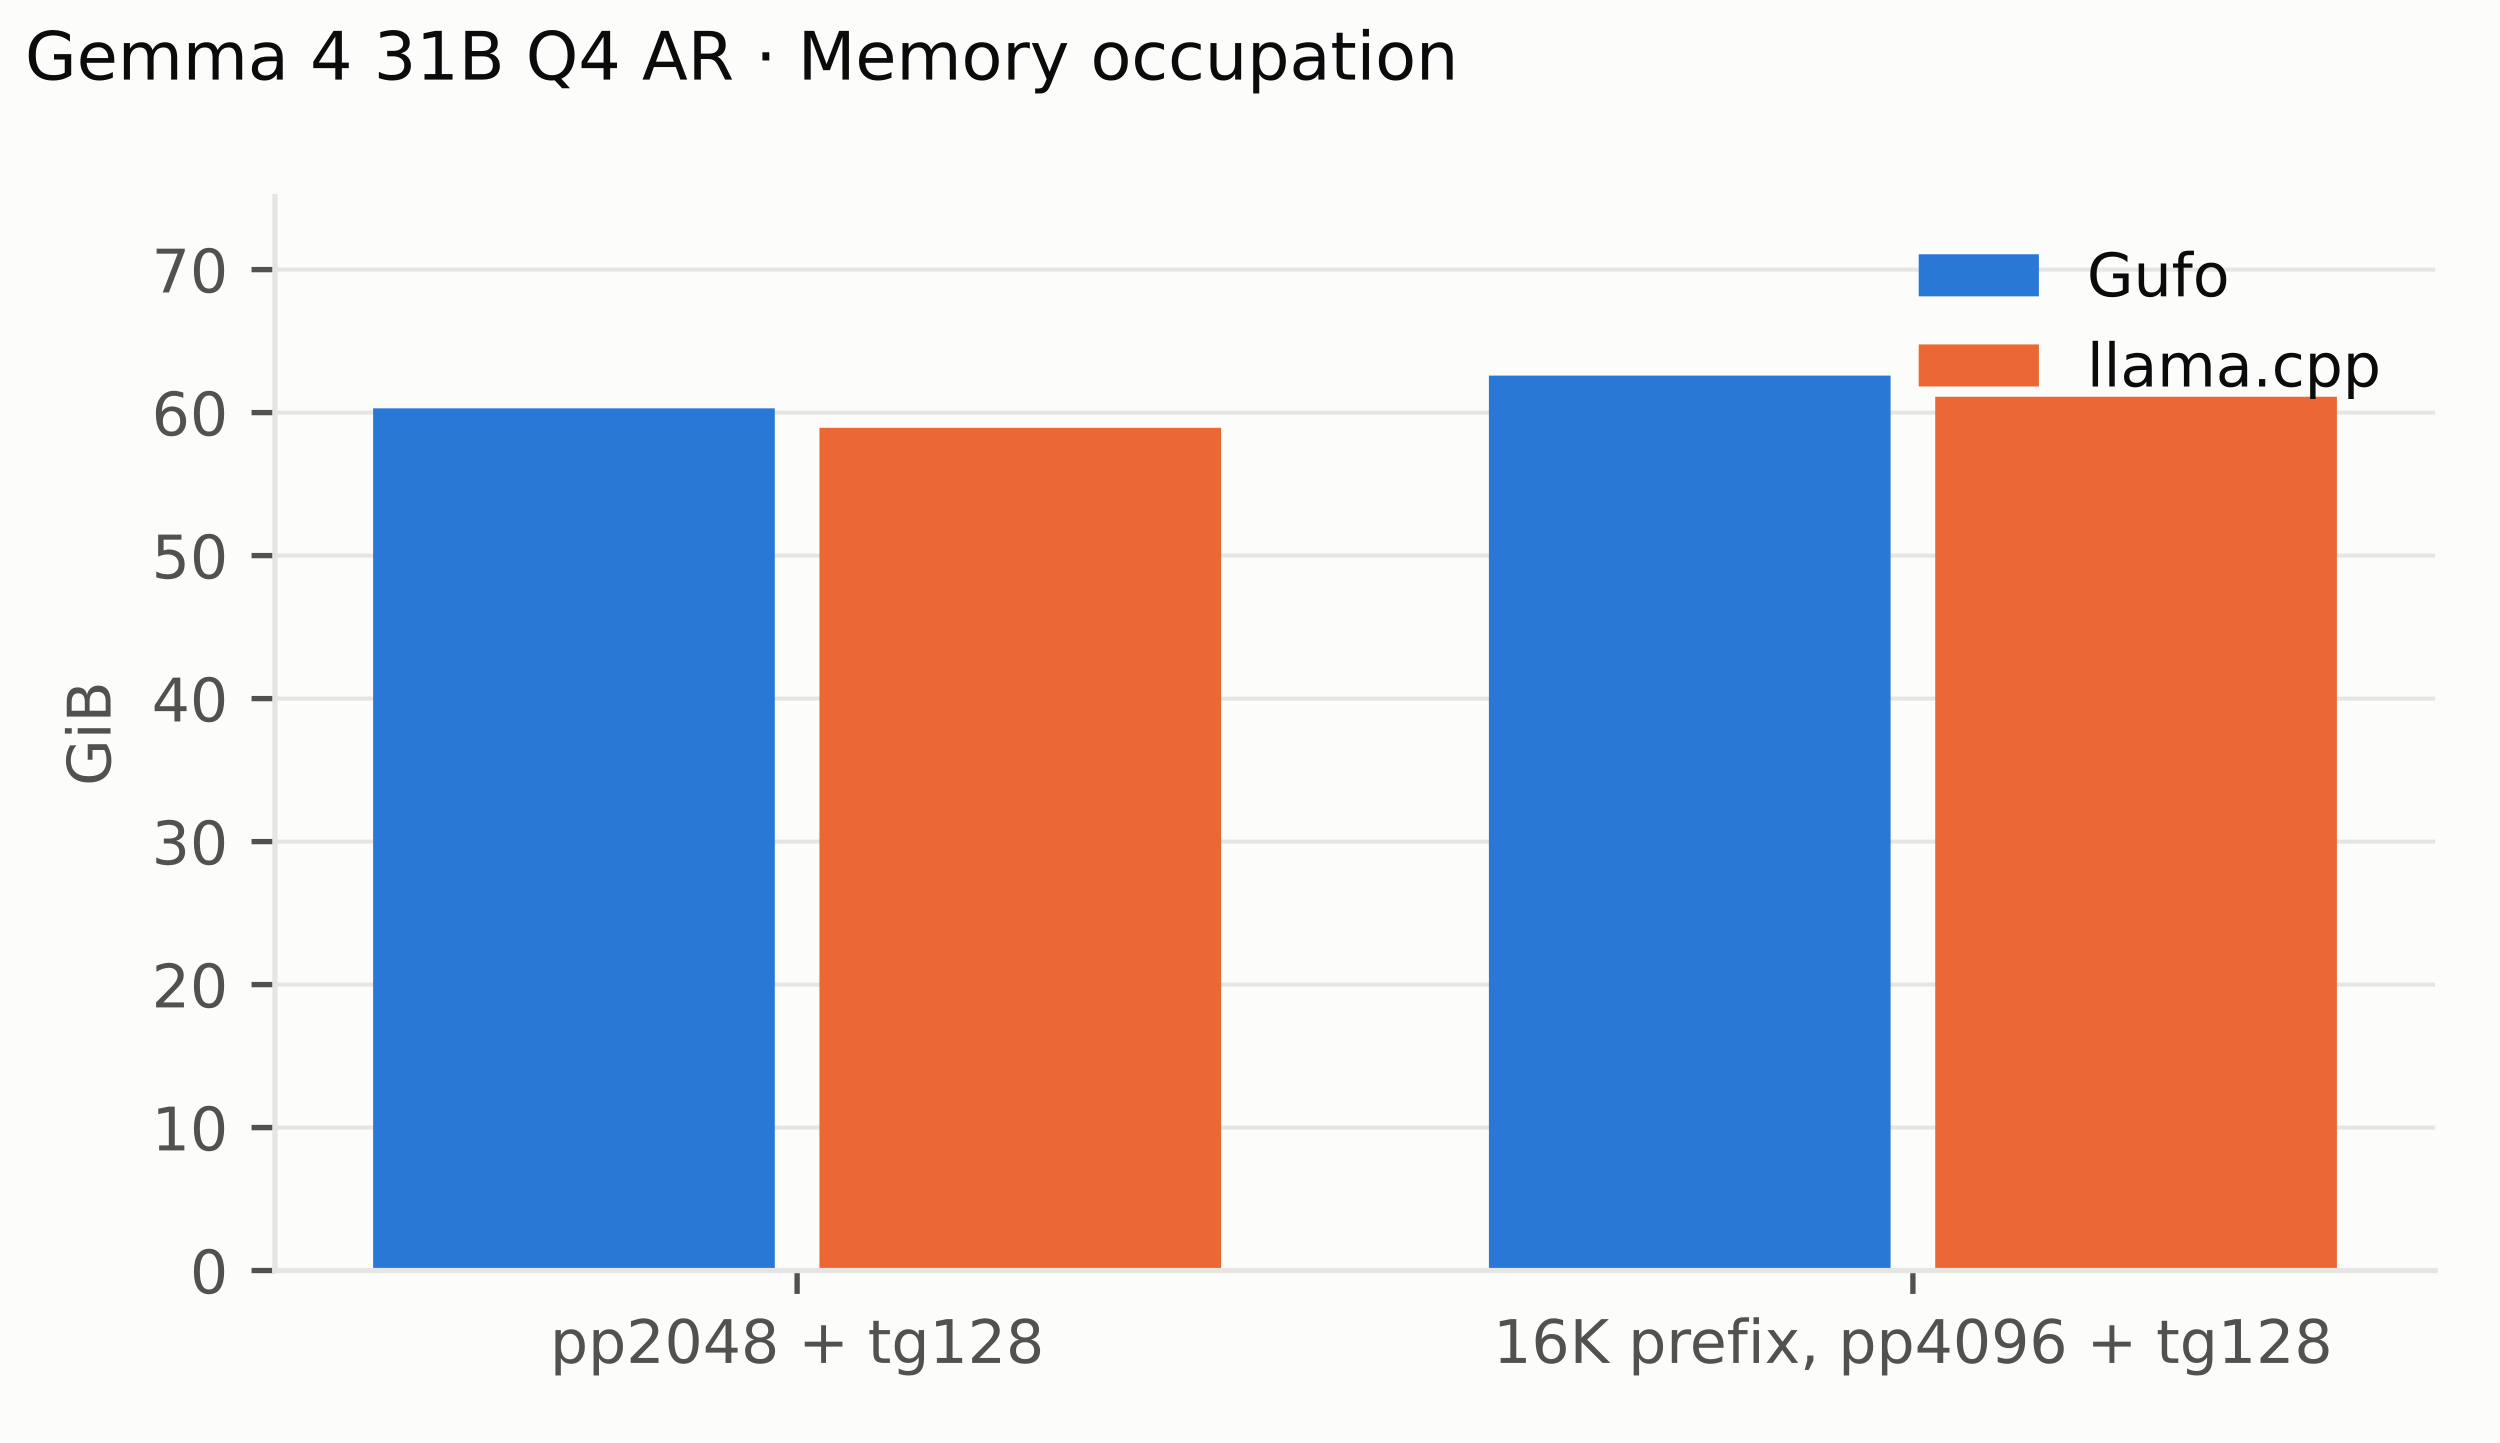
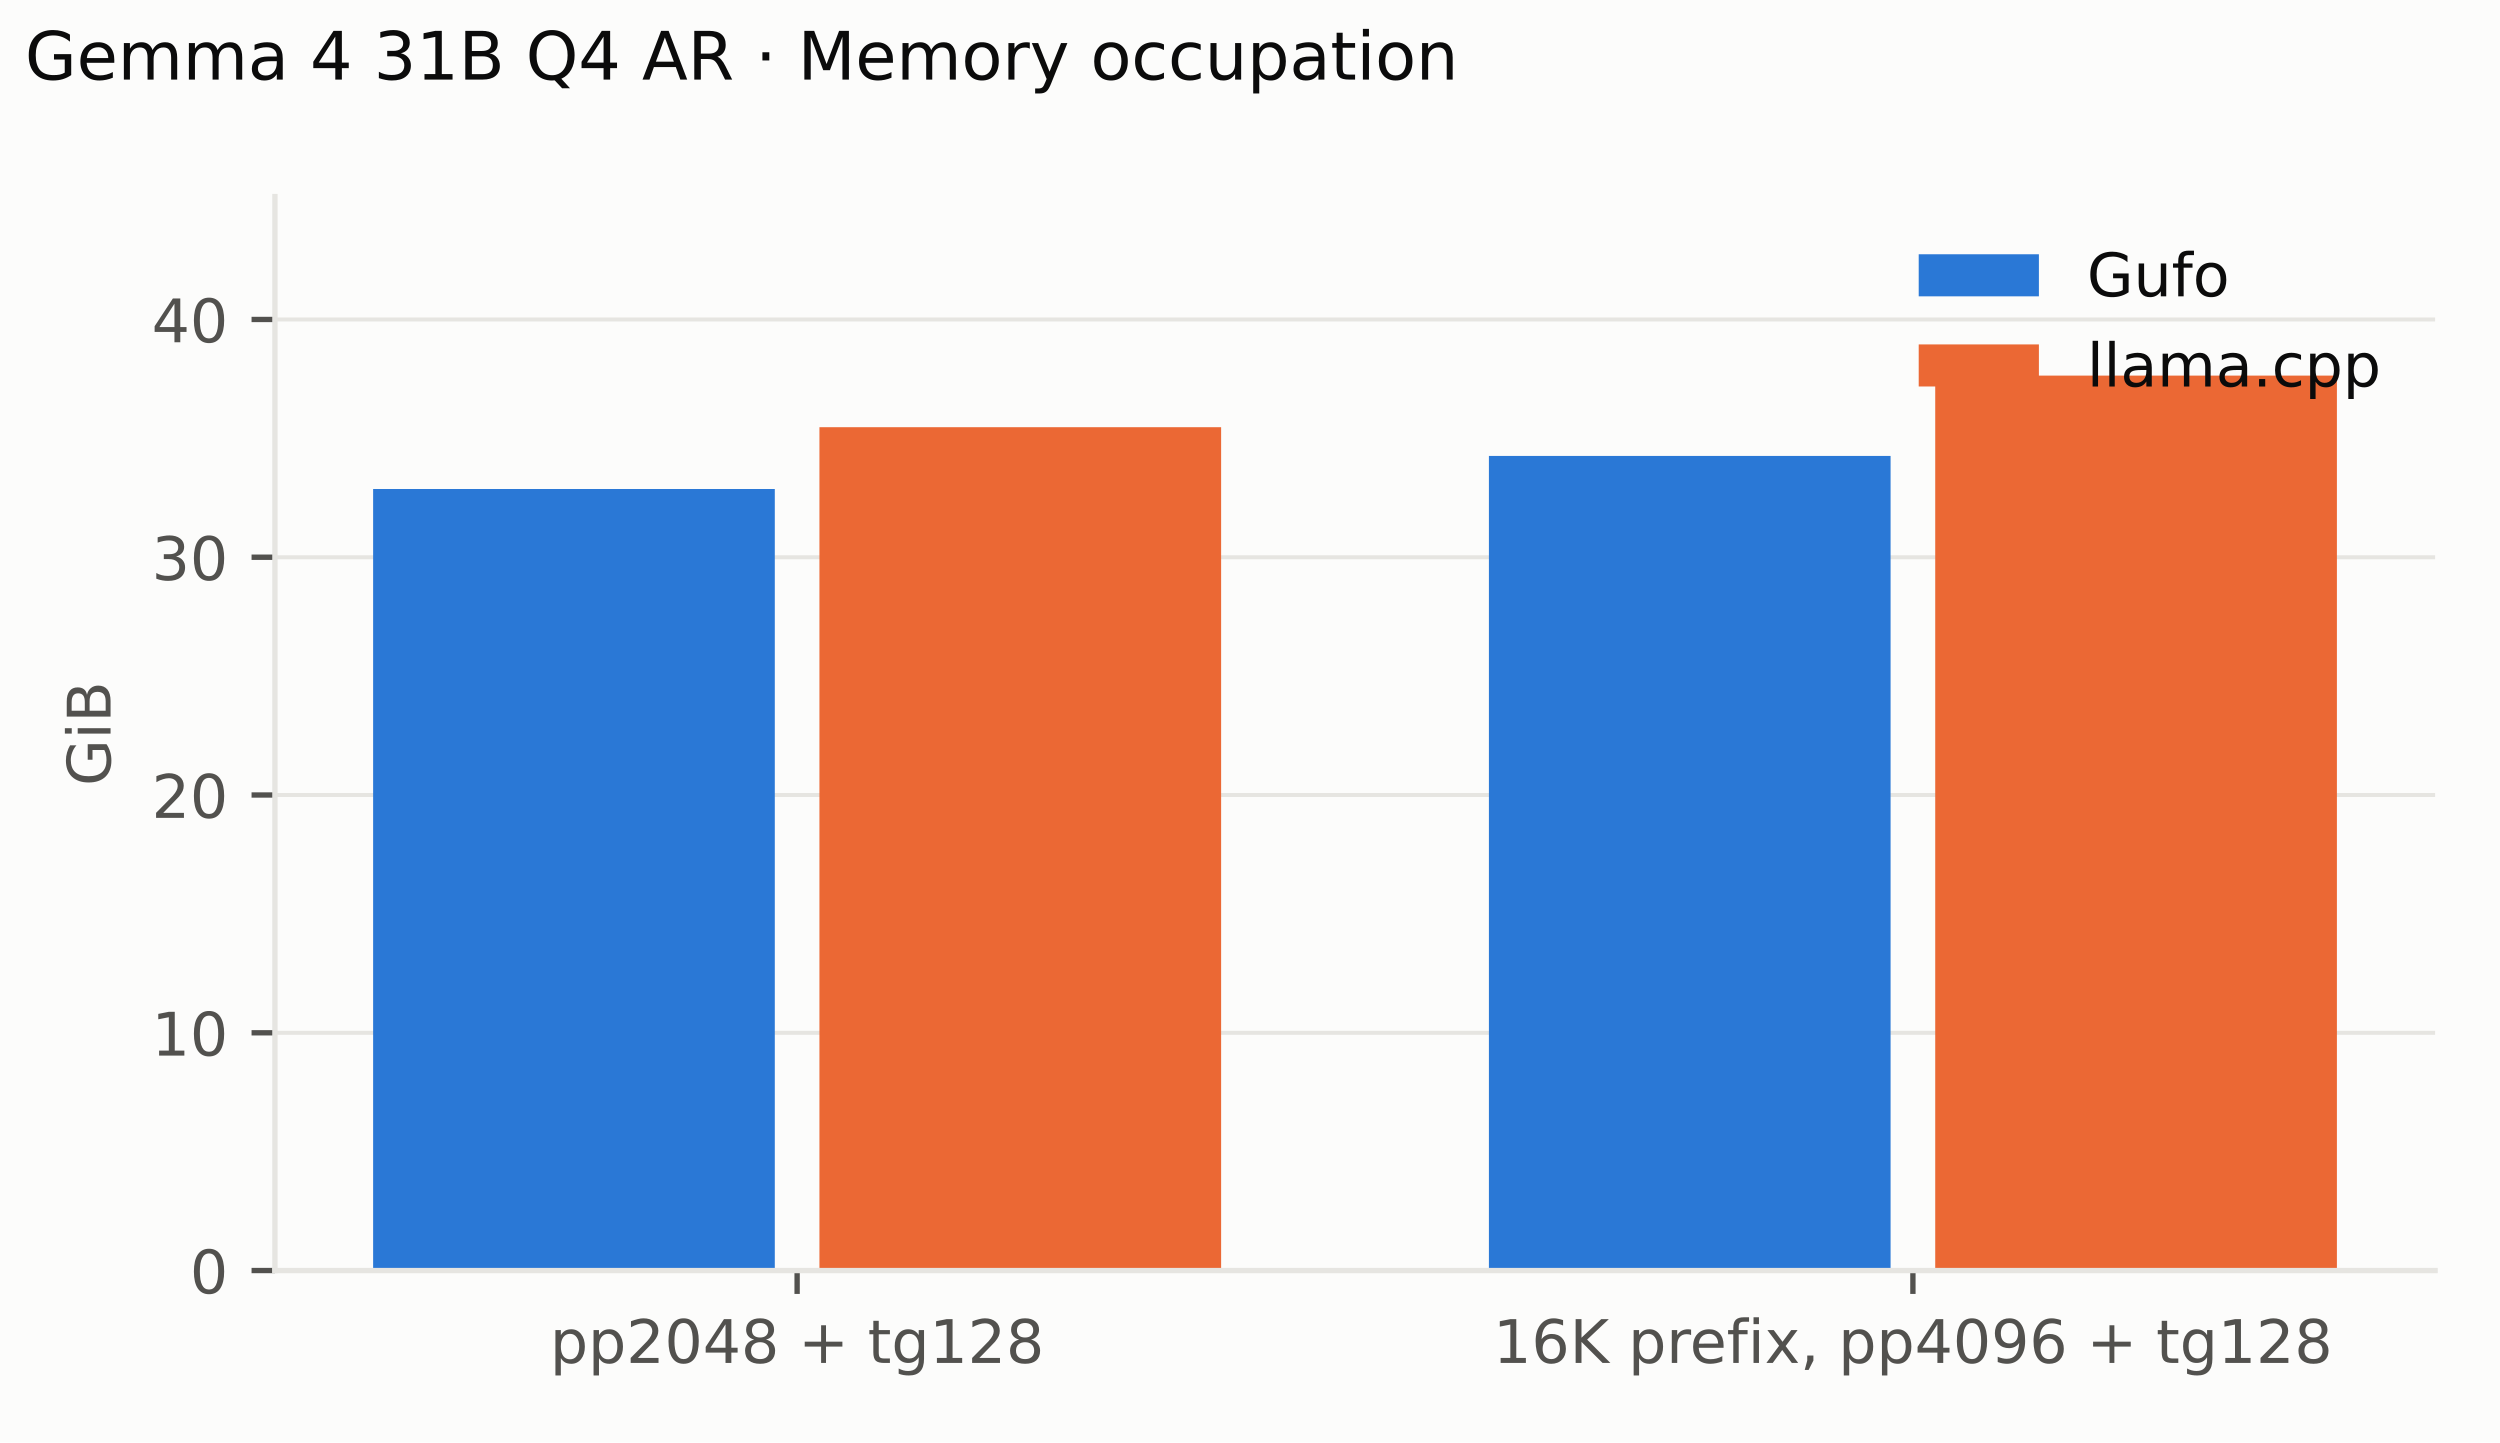
<svg xmlns="http://www.w3.org/2000/svg" xmlns:xlink="http://www.w3.org/1999/xlink" width="374.4pt" height="216pt" viewBox="0 0 374.4 216" version="1.1">
  <defs>
    <style type="text/css">*{stroke-linejoin: round; stroke-linecap: butt}</style>
  </defs>
  <g id="figure_1">
    <g id="patch_1">
      <path d="M 0 216 L 374.4 216 L 374.4 0 L 0 0 z " style="fill: #fcfcfb" />
    </g>
    <g id="axes_1">
      <g id="patch_2">
        <path d="M 41.173 190.279 L 364.68 190.279 L 364.68 29.441 L 41.173 29.441 z " style="fill: #fcfcfb" />
      </g>
      <g id="matplotlib.axis_1">
        <g id="xtick_1">
          <g id="line2d_1">
            <defs>
              <path id="m1ebf051f68" d="M 0 0 L 0 3.5 " style="stroke: #52514e; stroke-width: 0.8" />
            </defs>
            <g>
              <use xlink:href="#m1ebf051f68" x="119.376" y="190.279" style="fill: #52514e; stroke: #52514e; stroke-width: 0.8" />
            </g>
          </g>
          <g id="text_1">
            <text style="font-size: 9px; font-family: 'DejaVu Sans', 'Bitstream Vera Sans', 'Computer Modern Sans Serif', 'Lucida Grande', 'Verdana', 'Geneva', 'Lucid', 'Arial', 'Helvetica', 'Avant Garde', sans-serif; text-anchor: middle; fill: #52514e" x="119.376" y="204.117" transform="rotate(-0 119.3763 204.1172)">pp2048 + tg128</text>
          </g>
        </g>
        <g id="xtick_2">
          <g id="line2d_2">
            <g>
              <use xlink:href="#m1ebf051f68" x="286.477" y="190.279" style="fill: #52514e; stroke: #52514e; stroke-width: 0.8" />
            </g>
          </g>
          <g id="text_2">
            <text style="font-size: 9px; font-family: 'DejaVu Sans', 'Bitstream Vera Sans', 'Computer Modern Sans Serif', 'Lucida Grande', 'Verdana', 'Geneva', 'Lucid', 'Arial', 'Helvetica', 'Avant Garde', sans-serif; text-anchor: middle; fill: #52514e" x="286.477" y="204.118" transform="rotate(-0 286.4769 204.1179)">16K prefix, pp4096 + tg128</text>
          </g>
        </g>
      </g>
      <g id="matplotlib.axis_2">
        <g id="ytick_1">
          <g id="line2d_3">
            <path d="M 41.173 190.279 L 364.68 190.279 " clip-path="url(#pd96fb9d682)" style="fill: none; stroke: #e6e5e1; stroke-width: 0.6; stroke-linecap: square" />
          </g>
          <g id="line2d_4">
            <defs>
              <path id="m680e5b1e24" d="M 0 0 L -3.5 0 " style="stroke: #52514e; stroke-width: 0.8" />
            </defs>
            <g>
              <use xlink:href="#m680e5b1e24" x="41.173" y="190.279" style="fill: #52514e; stroke: #52514e; stroke-width: 0.8" />
            </g>
          </g>
          <g id="text_3">
            <text style="font-size: 9px; font-family: 'DejaVu Sans', 'Bitstream Vera Sans', 'Computer Modern Sans Serif', 'Lucida Grande', 'Verdana', 'Geneva', 'Lucid', 'Arial', 'Helvetica', 'Avant Garde', sans-serif; text-anchor: end; fill: #52514e" x="34.173" y="193.698" transform="rotate(-0 34.1732 193.6982)">0</text>
          </g>
        </g>
        <g id="ytick_2">
          <g id="line2d_5">
-             <path d="M 41.173 168.865 L 364.68 168.865 " clip-path="url(#pd96fb9d682)" style="fill: none; stroke: #e6e5e1; stroke-width: 0.6; stroke-linecap: square" />
+             <path d="M 41.173 154.67 L 364.68 154.67 " clip-path="url(#pd96fb9d682)" style="fill: none; stroke: #e6e5e1; stroke-width: 0.6; stroke-linecap: square" />
          </g>
          <g id="line2d_6">
            <g>
-               <use xlink:href="#m680e5b1e24" x="41.173" y="168.865" style="fill: #52514e; stroke: #52514e; stroke-width: 0.8" />
+               <use xlink:href="#m680e5b1e24" x="41.173" y="154.67" style="fill: #52514e; stroke: #52514e; stroke-width: 0.8" />
            </g>
          </g>
          <g id="text_4">
-             <text style="font-size: 9px; font-family: 'DejaVu Sans', 'Bitstream Vera Sans', 'Computer Modern Sans Serif', 'Lucida Grande', 'Verdana', 'Geneva', 'Lucid', 'Arial', 'Helvetica', 'Avant Garde', sans-serif; text-anchor: end; fill: #52514e" x="34.173" y="172.284" transform="rotate(-0 34.1732 172.2839)">10</text>
+             <text style="font-size: 9px; font-family: 'DejaVu Sans', 'Bitstream Vera Sans', 'Computer Modern Sans Serif', 'Lucida Grande', 'Verdana', 'Geneva', 'Lucid', 'Arial', 'Helvetica', 'Avant Garde', sans-serif; text-anchor: end; fill: #52514e" x="34.173" y="158.089" transform="rotate(-0 34.1732 158.0893)">10</text>
          </g>
        </g>
        <g id="ytick_3">
          <g id="line2d_7">
-             <path d="M 41.173 147.451 L 364.68 147.451 " clip-path="url(#pd96fb9d682)" style="fill: none; stroke: #e6e5e1; stroke-width: 0.6; stroke-linecap: square" />
+             <path d="M 41.173 119.061 L 364.68 119.061 " clip-path="url(#pd96fb9d682)" style="fill: none; stroke: #e6e5e1; stroke-width: 0.6; stroke-linecap: square" />
          </g>
          <g id="line2d_8">
            <g>
-               <use xlink:href="#m680e5b1e24" x="41.173" y="147.451" style="fill: #52514e; stroke: #52514e; stroke-width: 0.8" />
+               <use xlink:href="#m680e5b1e24" x="41.173" y="119.061" style="fill: #52514e; stroke: #52514e; stroke-width: 0.8" />
            </g>
          </g>
          <g id="text_5">
-             <text style="font-size: 9px; font-family: 'DejaVu Sans', 'Bitstream Vera Sans', 'Computer Modern Sans Serif', 'Lucida Grande', 'Verdana', 'Geneva', 'Lucid', 'Arial', 'Helvetica', 'Avant Garde', sans-serif; text-anchor: end; fill: #52514e" x="34.173" y="150.87" transform="rotate(-0 34.1732 150.8696)">20</text>
+             <text style="font-size: 9px; font-family: 'DejaVu Sans', 'Bitstream Vera Sans', 'Computer Modern Sans Serif', 'Lucida Grande', 'Verdana', 'Geneva', 'Lucid', 'Arial', 'Helvetica', 'Avant Garde', sans-serif; text-anchor: end; fill: #52514e" x="34.173" y="122.48" transform="rotate(-0 34.1732 122.4803)">20</text>
          </g>
        </g>
        <g id="ytick_4">
          <g id="line2d_9">
-             <path d="M 41.173 126.036 L 364.68 126.036 " clip-path="url(#pd96fb9d682)" style="fill: none; stroke: #e6e5e1; stroke-width: 0.6; stroke-linecap: square" />
+             <path d="M 41.173 83.452 L 364.68 83.452 " clip-path="url(#pd96fb9d682)" style="fill: none; stroke: #e6e5e1; stroke-width: 0.6; stroke-linecap: square" />
          </g>
          <g id="line2d_10">
            <g>
-               <use xlink:href="#m680e5b1e24" x="41.173" y="126.036" style="fill: #52514e; stroke: #52514e; stroke-width: 0.8" />
+               <use xlink:href="#m680e5b1e24" x="41.173" y="83.452" style="fill: #52514e; stroke: #52514e; stroke-width: 0.8" />
            </g>
          </g>
          <g id="text_6">
-             <text style="font-size: 9px; font-family: 'DejaVu Sans', 'Bitstream Vera Sans', 'Computer Modern Sans Serif', 'Lucida Grande', 'Verdana', 'Geneva', 'Lucid', 'Arial', 'Helvetica', 'Avant Garde', sans-serif; text-anchor: end; fill: #52514e" x="34.173" y="129.455" transform="rotate(-0 34.1732 129.4553)">30</text>
+             <text style="font-size: 9px; font-family: 'DejaVu Sans', 'Bitstream Vera Sans', 'Computer Modern Sans Serif', 'Lucida Grande', 'Verdana', 'Geneva', 'Lucid', 'Arial', 'Helvetica', 'Avant Garde', sans-serif; text-anchor: end; fill: #52514e" x="34.173" y="86.871" transform="rotate(-0 34.1732 86.87139)">30</text>
          </g>
        </g>
        <g id="ytick_5">
          <g id="line2d_11">
-             <path d="M 41.173 104.622 L 364.68 104.622 " clip-path="url(#pd96fb9d682)" style="fill: none; stroke: #e6e5e1; stroke-width: 0.6; stroke-linecap: square" />
+             <path d="M 41.173 47.843 L 364.68 47.843 " clip-path="url(#pd96fb9d682)" style="fill: none; stroke: #e6e5e1; stroke-width: 0.6; stroke-linecap: square" />
          </g>
          <g id="line2d_12">
            <g>
-               <use xlink:href="#m680e5b1e24" x="41.173" y="104.622" style="fill: #52514e; stroke: #52514e; stroke-width: 0.8" />
+               <use xlink:href="#m680e5b1e24" x="41.173" y="47.843" style="fill: #52514e; stroke: #52514e; stroke-width: 0.8" />
            </g>
          </g>
          <g id="text_7">
-             <text style="font-size: 9px; font-family: 'DejaVu Sans', 'Bitstream Vera Sans', 'Computer Modern Sans Serif', 'Lucida Grande', 'Verdana', 'Geneva', 'Lucid', 'Arial', 'Helvetica', 'Avant Garde', sans-serif; text-anchor: end; fill: #52514e" x="34.173" y="108.041" transform="rotate(-0 34.1732 108.041)">40</text>
+             <text style="font-size: 9px; font-family: 'DejaVu Sans', 'Bitstream Vera Sans', 'Computer Modern Sans Serif', 'Lucida Grande', 'Verdana', 'Geneva', 'Lucid', 'Arial', 'Helvetica', 'Avant Garde', sans-serif; text-anchor: end; fill: #52514e" x="34.173" y="51.262" transform="rotate(-0 34.1732 51.26243)">40</text>
          </g>
        </g>
-         <g id="ytick_6">
-           <g id="line2d_13">
-             <path d="M 41.173 83.208 L 364.68 83.208 " clip-path="url(#pd96fb9d682)" style="fill: none; stroke: #e6e5e1; stroke-width: 0.6; stroke-linecap: square" />
-           </g>
-           <g id="line2d_14">
-             <g>
-               <use xlink:href="#m680e5b1e24" x="41.173" y="83.208" style="fill: #52514e; stroke: #52514e; stroke-width: 0.8" />
-             </g>
-           </g>
-           <g id="text_8">
-             <text style="font-size: 9px; font-family: 'DejaVu Sans', 'Bitstream Vera Sans', 'Computer Modern Sans Serif', 'Lucida Grande', 'Verdana', 'Geneva', 'Lucid', 'Arial', 'Helvetica', 'Avant Garde', sans-serif; text-anchor: end; fill: #52514e" x="34.173" y="86.627" transform="rotate(-0 34.1732 86.62675)">50</text>
-           </g>
-         </g>
-         <g id="ytick_7">
-           <g id="line2d_15">
-             <path d="M 41.173 61.794 L 364.68 61.794 " clip-path="url(#pd96fb9d682)" style="fill: none; stroke: #e6e5e1; stroke-width: 0.6; stroke-linecap: square" />
-           </g>
-           <g id="line2d_16">
-             <g>
-               <use xlink:href="#m680e5b1e24" x="41.173" y="61.794" style="fill: #52514e; stroke: #52514e; stroke-width: 0.8" />
-             </g>
-           </g>
-           <g id="text_9">
-             <text style="font-size: 9px; font-family: 'DejaVu Sans', 'Bitstream Vera Sans', 'Computer Modern Sans Serif', 'Lucida Grande', 'Verdana', 'Geneva', 'Lucid', 'Arial', 'Helvetica', 'Avant Garde', sans-serif; text-anchor: end; fill: #52514e" x="34.173" y="65.212" transform="rotate(-0 34.1732 65.21245)">60</text>
-           </g>
-         </g>
-         <g id="ytick_8">
-           <g id="line2d_17">
-             <path d="M 41.173 40.379 L 364.68 40.379 " clip-path="url(#pd96fb9d682)" style="fill: none; stroke: #e6e5e1; stroke-width: 0.6; stroke-linecap: square" />
-           </g>
-           <g id="line2d_18">
-             <g>
-               <use xlink:href="#m680e5b1e24" x="41.173" y="40.379" style="fill: #52514e; stroke: #52514e; stroke-width: 0.8" />
-             </g>
-           </g>
-           <g id="text_10">
-             <text style="font-size: 9px; font-family: 'DejaVu Sans', 'Bitstream Vera Sans', 'Computer Modern Sans Serif', 'Lucida Grande', 'Verdana', 'Geneva', 'Lucid', 'Arial', 'Helvetica', 'Avant Garde', sans-serif; text-anchor: end; fill: #52514e" x="34.173" y="43.798" transform="rotate(-0 34.1732 43.79815)">70</text>
-           </g>
-         </g>
-         <g id="text_11">
+         <g id="text_8">
          <text style="font-size: 9px; font-family: 'DejaVu Sans', 'Bitstream Vera Sans', 'Computer Modern Sans Serif', 'Lucida Grande', 'Verdana', 'Geneva', 'Lucid', 'Arial', 'Helvetica', 'Avant Garde', sans-serif; text-anchor: middle; fill: #52514e" x="16.559" y="109.86" transform="rotate(-90 16.55859 109.86)">GiB</text>
        </g>
      </g>
      <g id="patch_3">
-         <path d="M 55.878 190.279 L 116.034 190.279 L 116.034 61.151 L 55.878 61.151 z " clip-path="url(#pd96fb9d682)" style="fill: #2a78d6" />
+         <path d="M 55.878 190.279 L 116.034 190.279 L 116.034 73.233 L 55.878 73.233 z " clip-path="url(#pd96fb9d682)" style="fill: #2a78d6" />
      </g>
      <g id="patch_4">
-         <path d="M 222.979 190.279 L 283.135 190.279 L 283.135 56.247 L 222.979 56.247 z " clip-path="url(#pd96fb9d682)" style="fill: #2a78d6" />
+         <path d="M 222.979 190.279 L 283.135 190.279 L 283.135 68.283 L 222.979 68.283 z " clip-path="url(#pd96fb9d682)" style="fill: #2a78d6" />
      </g>
      <g id="patch_5">
-         <path d="M 122.718 190.279 L 182.875 190.279 L 182.875 64.063 L 122.718 64.063 z " clip-path="url(#pd96fb9d682)" style="fill: #eb6834" />
+         <path d="M 122.718 190.279 L 182.875 190.279 L 182.875 63.974 L 122.718 63.974 z " clip-path="url(#pd96fb9d682)" style="fill: #eb6834" />
      </g>
      <g id="patch_6">
-         <path d="M 289.819 190.279 L 349.975 190.279 L 349.975 59.417 L 289.819 59.417 z " clip-path="url(#pd96fb9d682)" style="fill: #eb6834" />
+         <path d="M 289.819 190.279 L 349.975 190.279 L 349.975 56.247 L 289.819 56.247 z " clip-path="url(#pd96fb9d682)" style="fill: #eb6834" />
      </g>
      <g id="patch_7">
        <path d="M 41.173 190.279 L 41.173 29.441 " style="fill: none; stroke: #e6e5e1; stroke-width: 0.8; stroke-linejoin: miter; stroke-linecap: square" />
      </g>
      <g id="patch_8">
        <path d="M 41.173 190.279 L 364.68 190.279 " style="fill: none; stroke: #e6e5e1; stroke-width: 0.8; stroke-linejoin: miter; stroke-linecap: square" />
      </g>
      <g id="legend_1">
        <g id="patch_9">
          <path d="M 287.346 44.379 L 305.346 44.379 L 305.346 38.079 L 287.346 38.079 z " style="fill: #2a78d6" />
        </g>
-         <g id="text_12">
+         <g id="text_9">
          <text style="font-size: 9px; font-family: 'DejaVu Sans', 'Bitstream Vera Sans', 'Computer Modern Sans Serif', 'Lucida Grande', 'Verdana', 'Geneva', 'Lucid', 'Arial', 'Helvetica', 'Avant Garde', sans-serif; text-anchor: start; fill: #0b0b0b" x="312.546" y="44.379" transform="rotate(-0 312.5461 44.37938)">Gufo</text>
        </g>
        <g id="patch_10">
          <path d="M 287.346 57.88 L 305.346 57.88 L 305.346 51.58 L 287.346 51.58 z " style="fill: #eb6834" />
        </g>
-         <g id="text_13">
+         <g id="text_10">
          <text style="font-size: 9px; font-family: 'DejaVu Sans', 'Bitstream Vera Sans', 'Computer Modern Sans Serif', 'Lucida Grande', 'Verdana', 'Geneva', 'Lucid', 'Arial', 'Helvetica', 'Avant Garde', sans-serif; text-anchor: start; fill: #0b0b0b" x="312.546" y="57.88" transform="rotate(-0 312.5461 57.88008)">llama.cpp</text>
        </g>
      </g>
    </g>
-     <g id="text_14">
+     <g id="text_11">
      <text style="font-size: 10px; font-family: 'DejaVu Sans', 'Bitstream Vera Sans', 'Computer Modern Sans Serif', 'Lucida Grande', 'Verdana', 'Geneva', 'Lucid', 'Arial', 'Helvetica', 'Avant Garde', sans-serif; text-anchor: start; fill: #0b0b0b" x="3.744" y="11.918" transform="rotate(-0 3.744 11.91844)">Gemma 4 31B Q4 AR · Memory occupation</text>
    </g>
  </g>
  <defs>
    <clipPath id="pd96fb9d682">
      <rect x="41.173" y="29.441" width="323.507" height="160.839" />
    </clipPath>
  </defs>
</svg>
